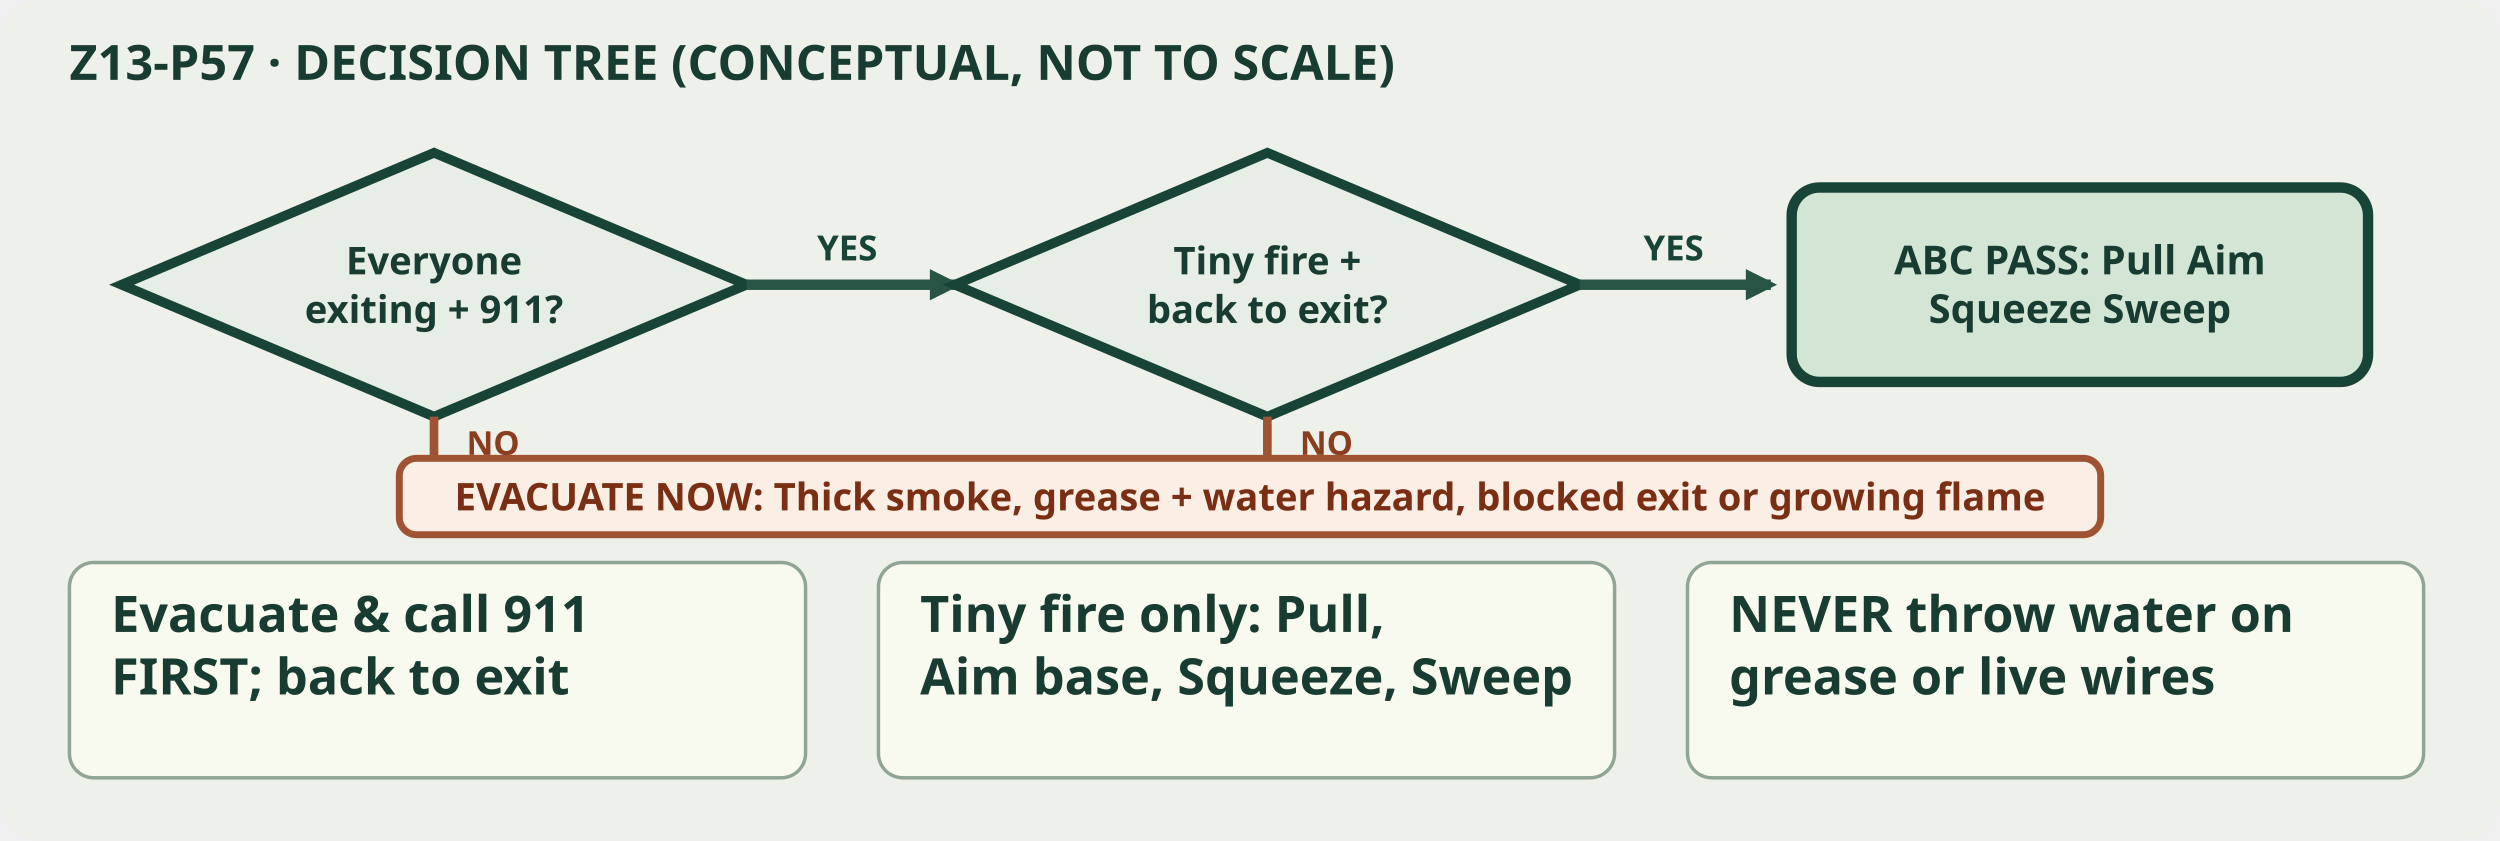
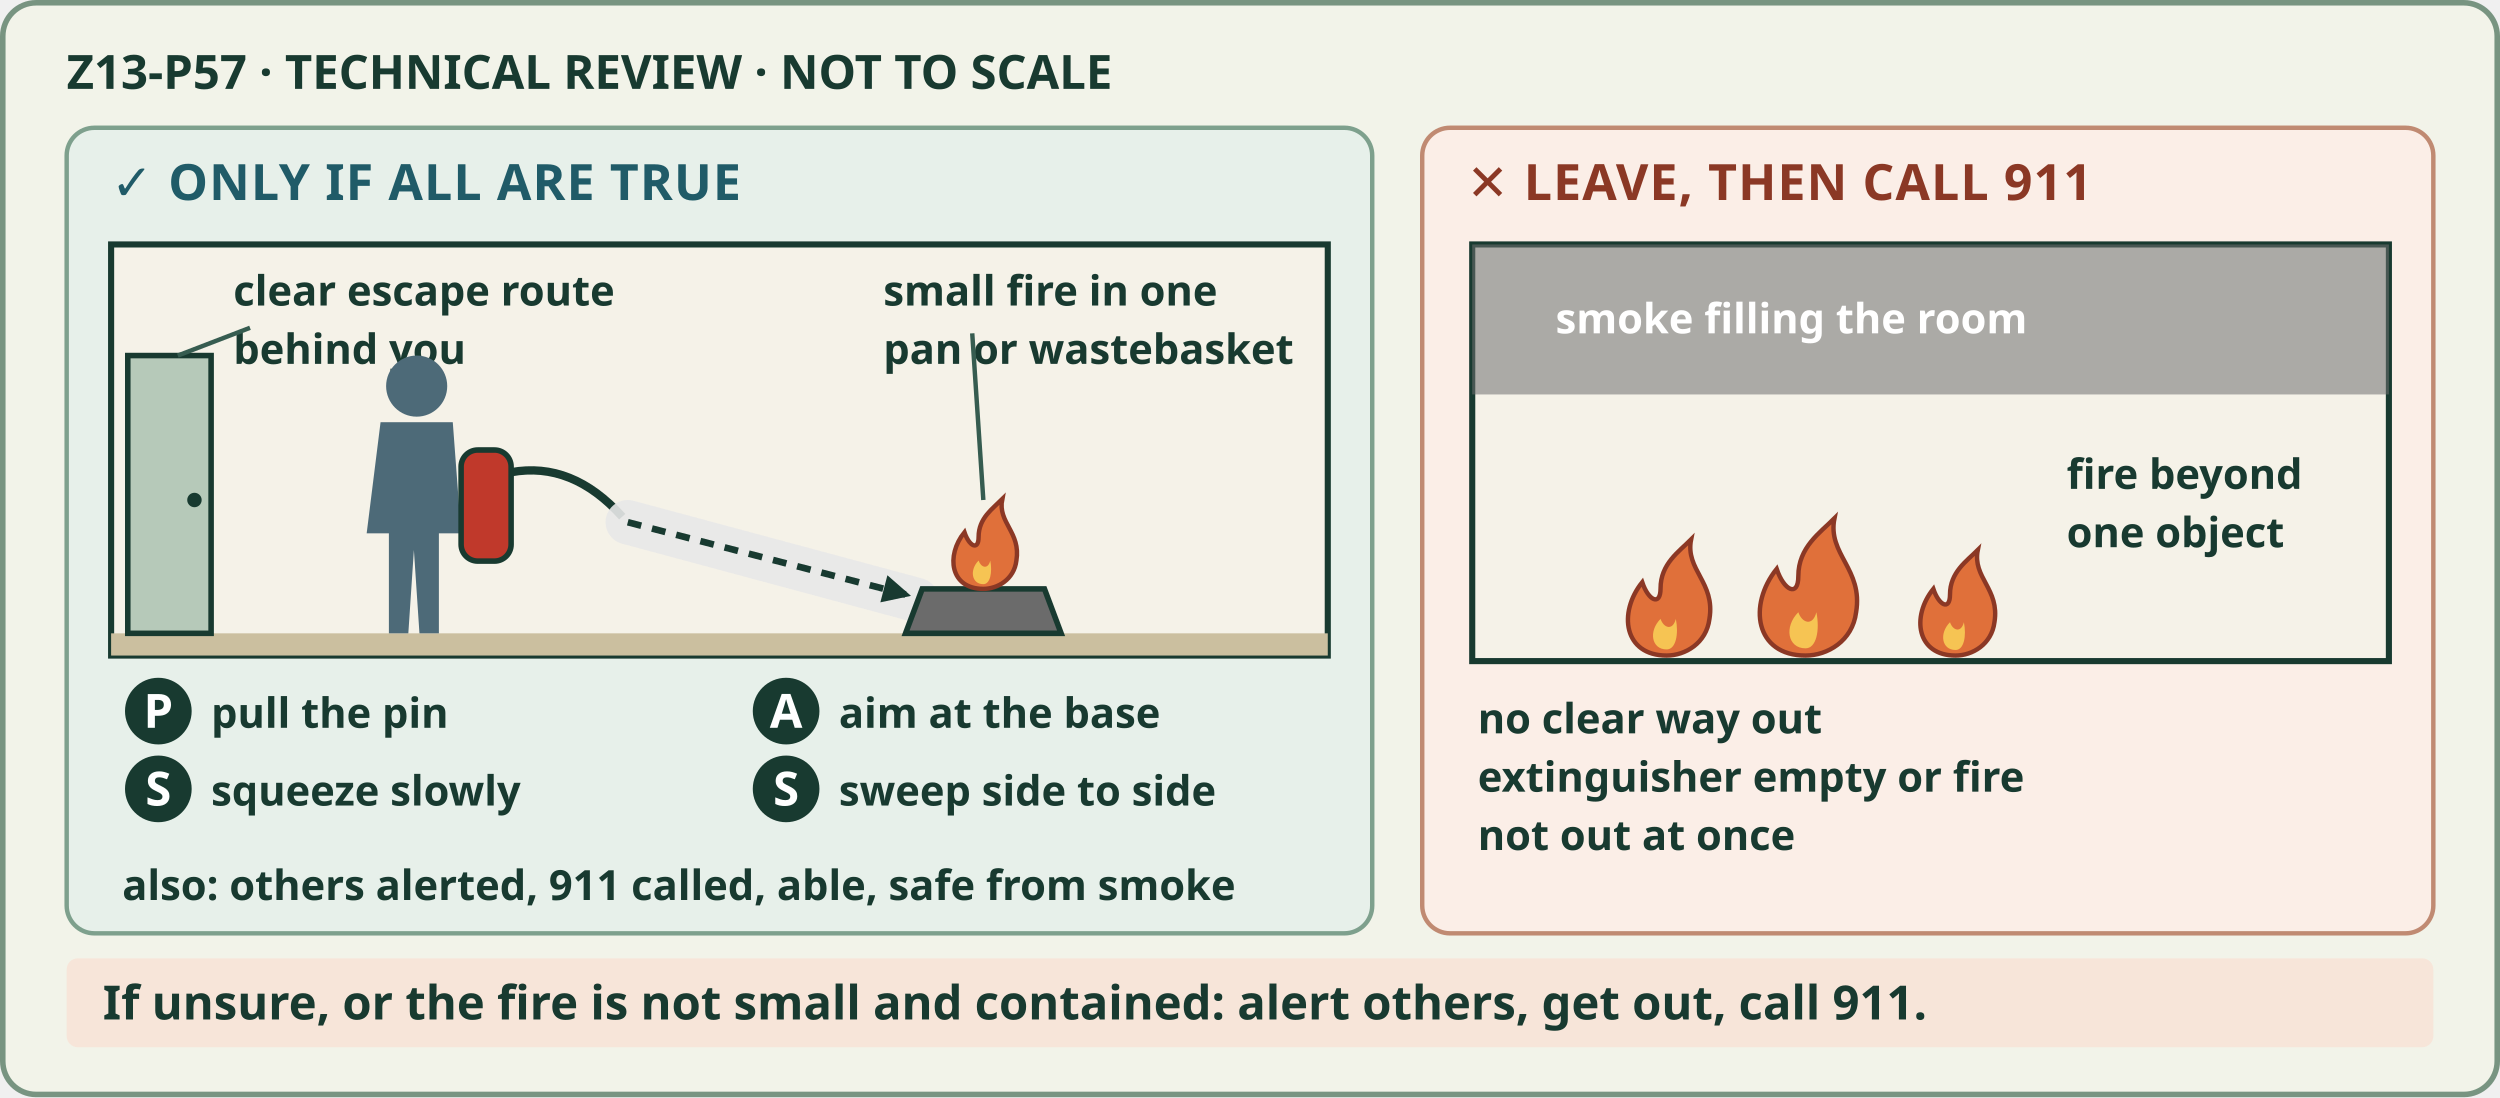
- <svg xmlns="http://www.w3.org/2000/svg" viewBox="0 0 720 242" role="img" aria-labelledby="title desc">
+ <svg xmlns="http://www.w3.org/2000/svg" viewBox="0 0 900 395" role="img" aria-labelledby="title desc">
  <defs>
-     <marker id="arrow" viewBox="0 0 10 10" markerWidth="3" markerHeight="3" refX="8" refY="5" orient="auto">
-       <path d="M0 0L10 5 0 10Z" fill="#285345" />
+     <marker id="m-flow" viewBox="0 0 10 10" refX="8" refY="5" markerWidth="4.2" markerHeight="4.2" orient="auto">
+       <path d="M0 0L10 5L0 10Z" fill="#205b68" />
+     </marker>
+     <marker id="m-reverse" viewBox="0 0 10 10" refX="8" refY="5" markerWidth="4.2" markerHeight="4.2" orient="auto">
+       <path d="M0 0L10 5L0 10Z" fill="#8b3825" />
+     </marker>
+     <marker id="m-load" viewBox="0 0 10 10" refX="8" refY="5" markerWidth="4.2" markerHeight="4.2" orient="auto">
+       <path d="M0 0L10 5L0 10Z" fill="#3b3b3b" />
+     </marker>
+     <marker id="m-air" viewBox="0 0 10 10" refX="8" refY="5" markerWidth="4.2" markerHeight="4.2" orient="auto">
+       <path d="M0 0L10 5L0 10Z" fill="#6b7f8c" />
+     </marker>
+     <marker id="m-ink" viewBox="0 0 10 10" refX="8" refY="5" markerWidth="4.2" markerHeight="4.2" orient="auto">
+       <path d="M0 0L10 5L0 10Z" fill="#183a30" />
    </marker>
  </defs>
-   <rect width="720" height="242" rx="12" fill="#edf1e9" />
-   <g font-family="system-ui,sans-serif" font-size="14.5" font-weight="650" fill="#183c31">
-     <text x="20" y="23" font-size="14" font-weight="700" fill="#183c31" text-anchor="start">Z13-P57 · DECISION TREE (CONCEPTUAL, NOT TO SCALE)</text>
-     <g id="decision-tree-artwork">
-       <polygon points="125,44 215,82 125,120 35,82" fill="#e6eee6" stroke="#184438" stroke-width="2.8" />
-       <text x="125" y="79" font-size="11" font-weight="700" fill="#183c31" text-anchor="middle">Everyone</text>
-       <text x="125" y="93" font-size="11" font-weight="700" fill="#183c31" text-anchor="middle">exiting + 911?</text>
-       <path d="M215 82h60" stroke="#285345" stroke-width="3" marker-end="url(#arrow)" />
-       <text x="244" y="75" font-size="10" font-weight="650" fill="#184438" text-anchor="middle">YES</text>
-       <polygon points="365,44 455,82 365,120 275,82" fill="#e6eee6" stroke="#184438" stroke-width="2.8" />
-       <text x="365" y="79" font-size="11" font-weight="700" fill="#183c31" text-anchor="middle">Tiny fire +</text>
-       <text x="365" y="93" font-size="11" font-weight="700" fill="#183c31" text-anchor="middle">back to exit?</text>
-       <path d="M455 82h55" stroke="#285345" stroke-width="3" marker-end="url(#arrow)" />
-       <text x="482" y="75" font-size="10" font-weight="650" fill="#184438" text-anchor="middle">YES</text>
-       <rect x="516" y="54" width="166" height="56" rx="8" fill="#d3e6d6" stroke="#184438" stroke-width="3" />
-       <text x="599" y="79" font-size="11.5" font-weight="700" fill="#183c31" text-anchor="middle">ABC PASS: Pull Aim</text>
-       <text x="599" y="93" font-size="11.5" font-weight="700" fill="#183c31" text-anchor="middle">Squeeze Sweep</text>
-       <path d="M125 120v14h240v-14" fill="none" stroke="#a05332" stroke-width="2.5" />
-       <text x="142" y="131" font-size="9.5" font-weight="650" fill="#8b3e1f" text-anchor="middle">NO</text>
-       <text x="382" y="131" font-size="9.5" font-weight="650" fill="#8b3e1f" text-anchor="middle">NO</text>
-       <rect x="115" y="132" width="490" height="22" rx="5" fill="#faeee5" stroke="#a05332" stroke-width="2" />
-       <text x="360" y="147" font-size="11" font-weight="650" fill="#7a2f15" text-anchor="middle">EVACUATE NOW: Thick smoke, grease + water hazard, blocked exit or growing flame</text>
-     </g>
-     <g id="stage-panels">
-       <rect x="20" y="162" width="212" height="62" rx="7" fill="#f9faef" stroke="#90a595" />
-       <text x="32" y="182" font-size="14.5" font-weight="650" fill="#183c31" text-anchor="start">Evacuate &amp; call 911</text>
-       <text x="32" y="200" font-size="14.5" font-weight="650" fill="#183c31" text-anchor="start">FIRST; back to exit</text>
-       <rect x="253" y="162" width="212" height="62" rx="7" fill="#f9faef" stroke="#90a595" />
-       <text x="265" y="182" font-size="14.5" font-weight="650" fill="#183c31" text-anchor="start">Tiny fire only: Pull,</text>
-       <text x="265" y="200" font-size="14.5" font-weight="650" fill="#183c31" text-anchor="start">Aim base, Squeeze, Sweep</text>
-       <rect x="486" y="162" width="212" height="62" rx="7" fill="#f9faef" stroke="#90a595" />
-       <text x="498" y="182" font-size="14.5" font-weight="650" fill="#183c31" text-anchor="start">NEVER throw water on</text>
-       <text x="498" y="200" font-size="14.5" font-weight="650" fill="#183c31" text-anchor="start">grease or live wires</text>
-     </g>
+   <style>text{font:650 19px system-ui,sans-serif;fill:#183a30}.small{font-size:17px}.tiny{font-size:15px}.head{font-size:18px;letter-spacing:.4px}.warn{fill:#8b3825}.ok{fill:#205b68}.mute{fill:#4c5d55}.inv{fill:#ffffff}.lead{fill:none;stroke:#365c50;stroke-width:1.6}</style>
+   <rect x="1" y="1" width="898" height="393" rx="12" fill="#f2f3e9" stroke="#789481" stroke-width="2" />
+   <text x="24" y="32" class="small">Z13-P57 · TECHNICAL REVIEW · NOT TO SCALE</text>
+   <g id="z13-p57-artwork">
+     <rect x="24" y="46" width="470" height="290" rx="10" fill="#e7f0ea" stroke="#7ea08d" stroke-width="1.6" />
+     <text x="40" y="72" class="head ok">✓ ONLY IF ALL ARE TRUE</text>
+     <rect x="512" y="46" width="364" height="290" rx="10" fill="#fbeee7" stroke="#c08a72" stroke-width="1.6" />
+     <text x="528" y="72" class="head warn">✕ LEAVE, THEN CALL 911</text>
+     <rect x="40" y="88" width="438" height="148" fill="#f5f2e8" stroke="#183a30" stroke-width="2.2" />
+     <rect x="40" y="228" width="438" height="8" fill="#cbbf9f" />
+     <rect x="46" y="128" width="30" height="100" fill="#b6c9b9" stroke="#183a30" stroke-width="2" />
+     <circle cx="70" cy="180" r="2.6" fill="#183a30" />
+     <text x="84" y="110" class="tiny">clear escape route</text>
+     <text x="84" y="131" class="tiny">behind you</text>
+     <path class="lead" d="M90 118L64 128" />
+     <circle cx="150" cy="139" r="11" fill="#4d6a78" />
+     <path d="M137 152h26l3 40h-8l-.0 36h-7l-2-30l-2 30h-7v-36h-8z" fill="#4d6a78" />
+     <rect x="166" y="162" width="18" height="40" rx="6" fill="#c0392b" stroke="#183a30" stroke-width="2" />
+     <path d="M184 170q22-4 40 16" fill="none" stroke="#183a30" stroke-width="3" />
+     <path d="M226 188L330 216" stroke="#e8e8e8" stroke-width="16" stroke-linecap="round" opacity=".9" />
+     <path d="M226 188L326 214" fill="none" stroke="#183a30" stroke-width="2.4" stroke-dasharray="5 4" marker-end="url(#m-ink)" />
+     <path d="M326 228h56l-6-16h-44z" fill="#6b6b6b" stroke="#183a30" stroke-width="2" />
+     <path d="M354 212c-11.9 0 -13.6 -11.9 -6.8 -20.4c1.7 5.1 5.1 6.8 5.1 1.7c0 -6.8 5.1 -10.2 8.5 -13.6c-1.7 8.5 6.8 11.9 5.1 22.1c-0.8 6.8 -6.8 10.2 -11.9 10.2z" fill="#e0703a" stroke="#8b3825" stroke-width="1.6" />
+     <path d="M354 210.3c-4.2 0 -5.1 -5.1 -1.7 -8.5c0.8 2.5 3.4 3.4 4.2 0c0.8 4.2 0 8.5 -2.5 8.5z" fill="#f6c453" />
+     <text x="318" y="110" class="tiny">small fire in one</text>
+     <text x="318" y="131" class="tiny">pan or wastebasket</text>
+     <path class="lead" d="M350 120L354 180" />
+     <circle cx="57" cy="256" r="12" fill="#183a30" />
+     <text x="57" y="262" class="small inv" text-anchor="middle">P</text>
+     <text x="76" y="262" class="tiny">pull the pin</text>
+     <circle cx="283" cy="256" r="12" fill="#183a30" />
+     <text x="283" y="262" class="small inv" text-anchor="middle">A</text>
+     <text x="302" y="262" class="tiny">aim at the base</text>
+     <circle cx="57" cy="284" r="12" fill="#183a30" />
+     <text x="57" y="290" class="small inv" text-anchor="middle">S</text>
+     <text x="76" y="290" class="tiny">squeeze slowly</text>
+     <circle cx="283" cy="284" r="12" fill="#183a30" />
+     <text x="283" y="290" class="small inv" text-anchor="middle">S</text>
+     <text x="302" y="290" class="tiny">sweep side to side</text>
+     <text x="44" y="324" class="tiny">also: others alerted, 911 called, able, safe from smoke</text>
+     <rect x="530" y="88" width="330" height="150" fill="#f5f2e8" stroke="#183a30" stroke-width="2.2" />
+     <path d="M530 88h330v54H530z" fill="#6f6f6f" fill-opacity=".55" />
+     <path d="M600 236c-15.4 0 -17.6 -15.4 -8.8 -26.4c2.2 6.6 6.6 8.8 6.6 2.2c0 -8.8 6.6 -13.2 11 -17.6c-2.2 11 8.8 15.4 6.6 28.6c-1.1 8.8 -8.8 13.2 -15.4 13.2z" fill="#e0703a" stroke="#8b3825" stroke-width="1.6" />
+     <path d="M600 233.8c-5.5 0 -6.6 -6.6 -2.2 -11c1.1 3.3 4.4 4.4 5.5 0c1.1 5.5 0 11 -3.3 11z" fill="#f6c453" />
+     <path d="M650 236c-18.2 0 -20.8 -18.2 -10.4 -31.2c2.6 7.8 7.8 10.4 7.8 2.6c0 -10.4 7.8 -15.6 13 -20.8c-2.6 13 10.4 18.2 7.8 33.8c-1.3 10.4 -10.4 15.6 -18.2 15.6z" fill="#e0703a" stroke="#8b3825" stroke-width="1.6" />
+     <path d="M650 233.4c-6.5 0 -7.8 -7.8 -2.6 -13c1.3 3.9 5.2 5.2 6.5 0c1.3 6.5 0 13 -3.9 13z" fill="#f6c453" />
+     <path d="M704 236c-14 0 -16 -14 -8 -24c2 6 6 8 6 2c0 -8 6 -12 10 -16c-2 10 8 14 6 26c-1 8 -8 12 -14 12z" fill="#e0703a" stroke="#8b3825" stroke-width="1.6" />
+     <path d="M704 234c-5 0 -6 -6 -2 -10c1 3 4 4 5 0c1 5 0 10 -3 10z" fill="#f6c453" />
+     <text x="560" y="120" class="tiny inv">smoke filling the room</text>
+     <text x="744" y="176" class="tiny">fire beyond</text>
+     <text x="744" y="197" class="tiny">one object</text>
+     <text x="532" y="264" class="tiny">no clear way out</text>
+     <text x="532" y="285" class="tiny">extinguisher empty or fire</text>
+     <text x="532" y="306" class="tiny">not out at once</text>
+     <rect x="24" y="345" width="852" height="32" rx="4" fill="#f7e5d9" />
+     <text x="37" y="367" class="small">If unsure, or the fire is not small and contained: alert others, get out, call 911.</text>
  </g>
</svg>
